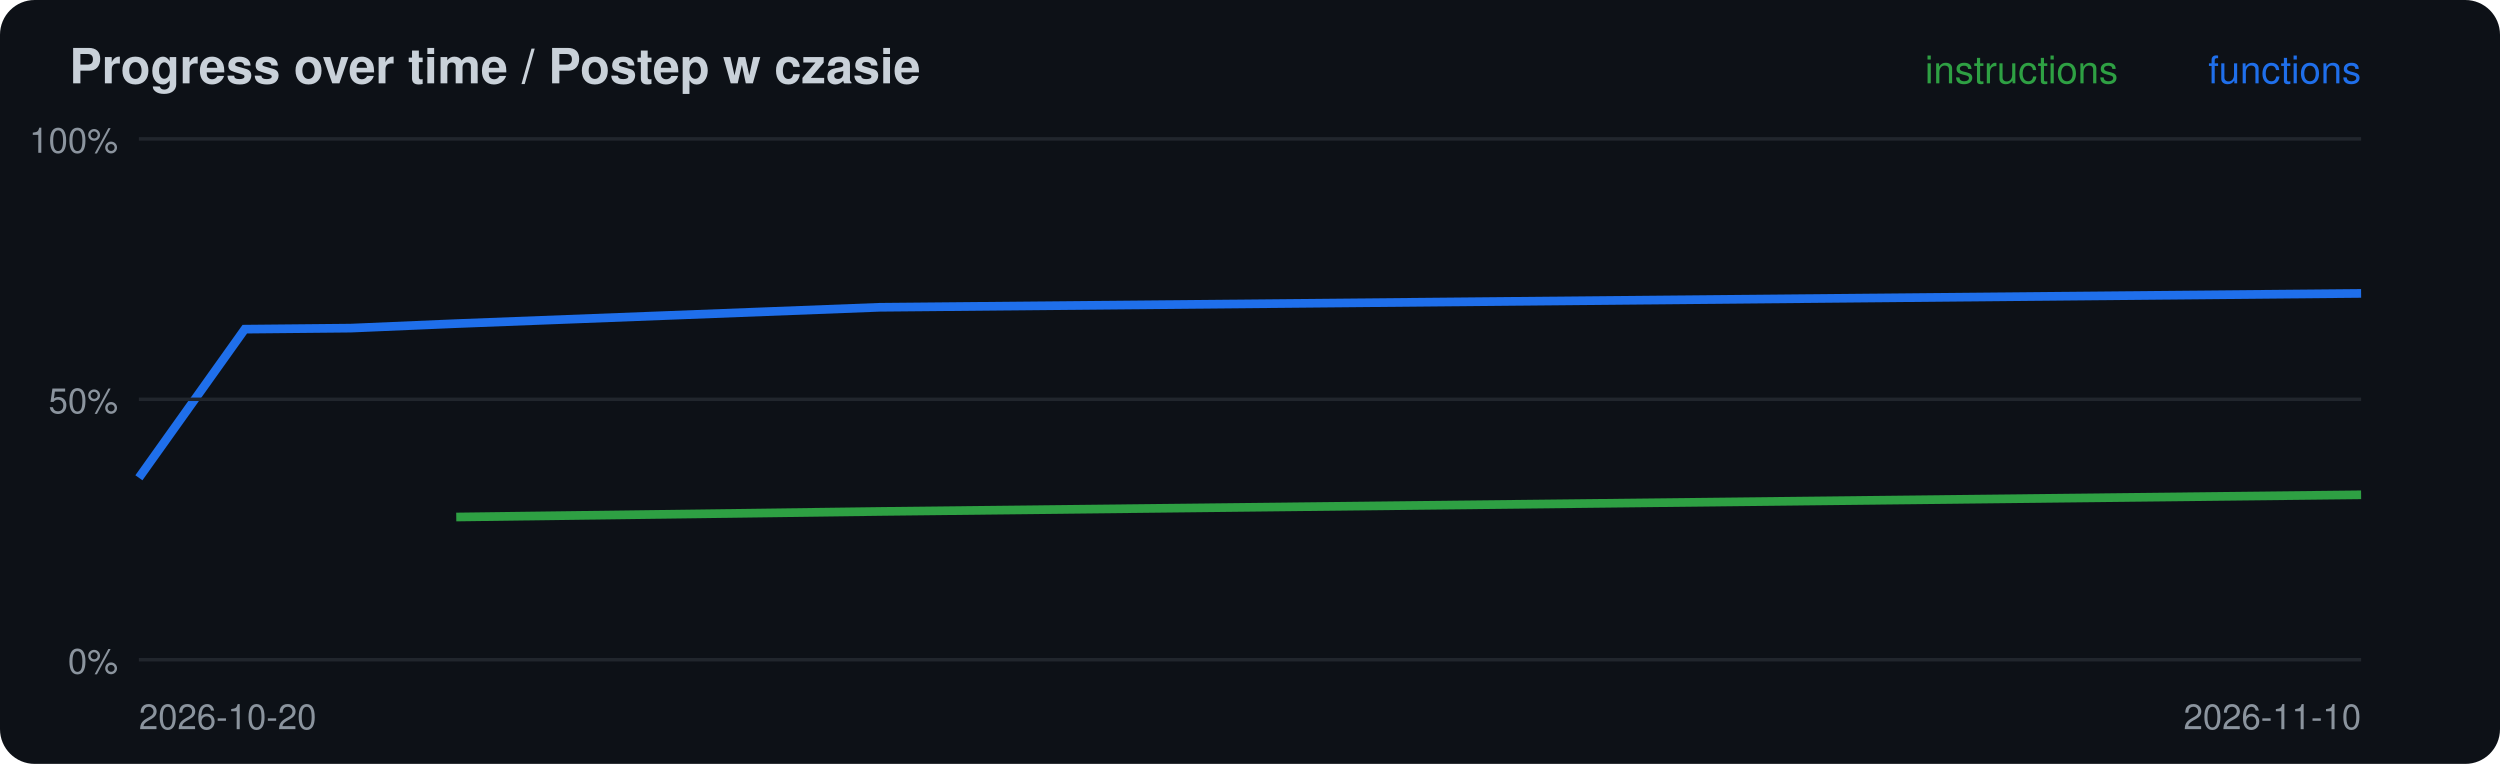
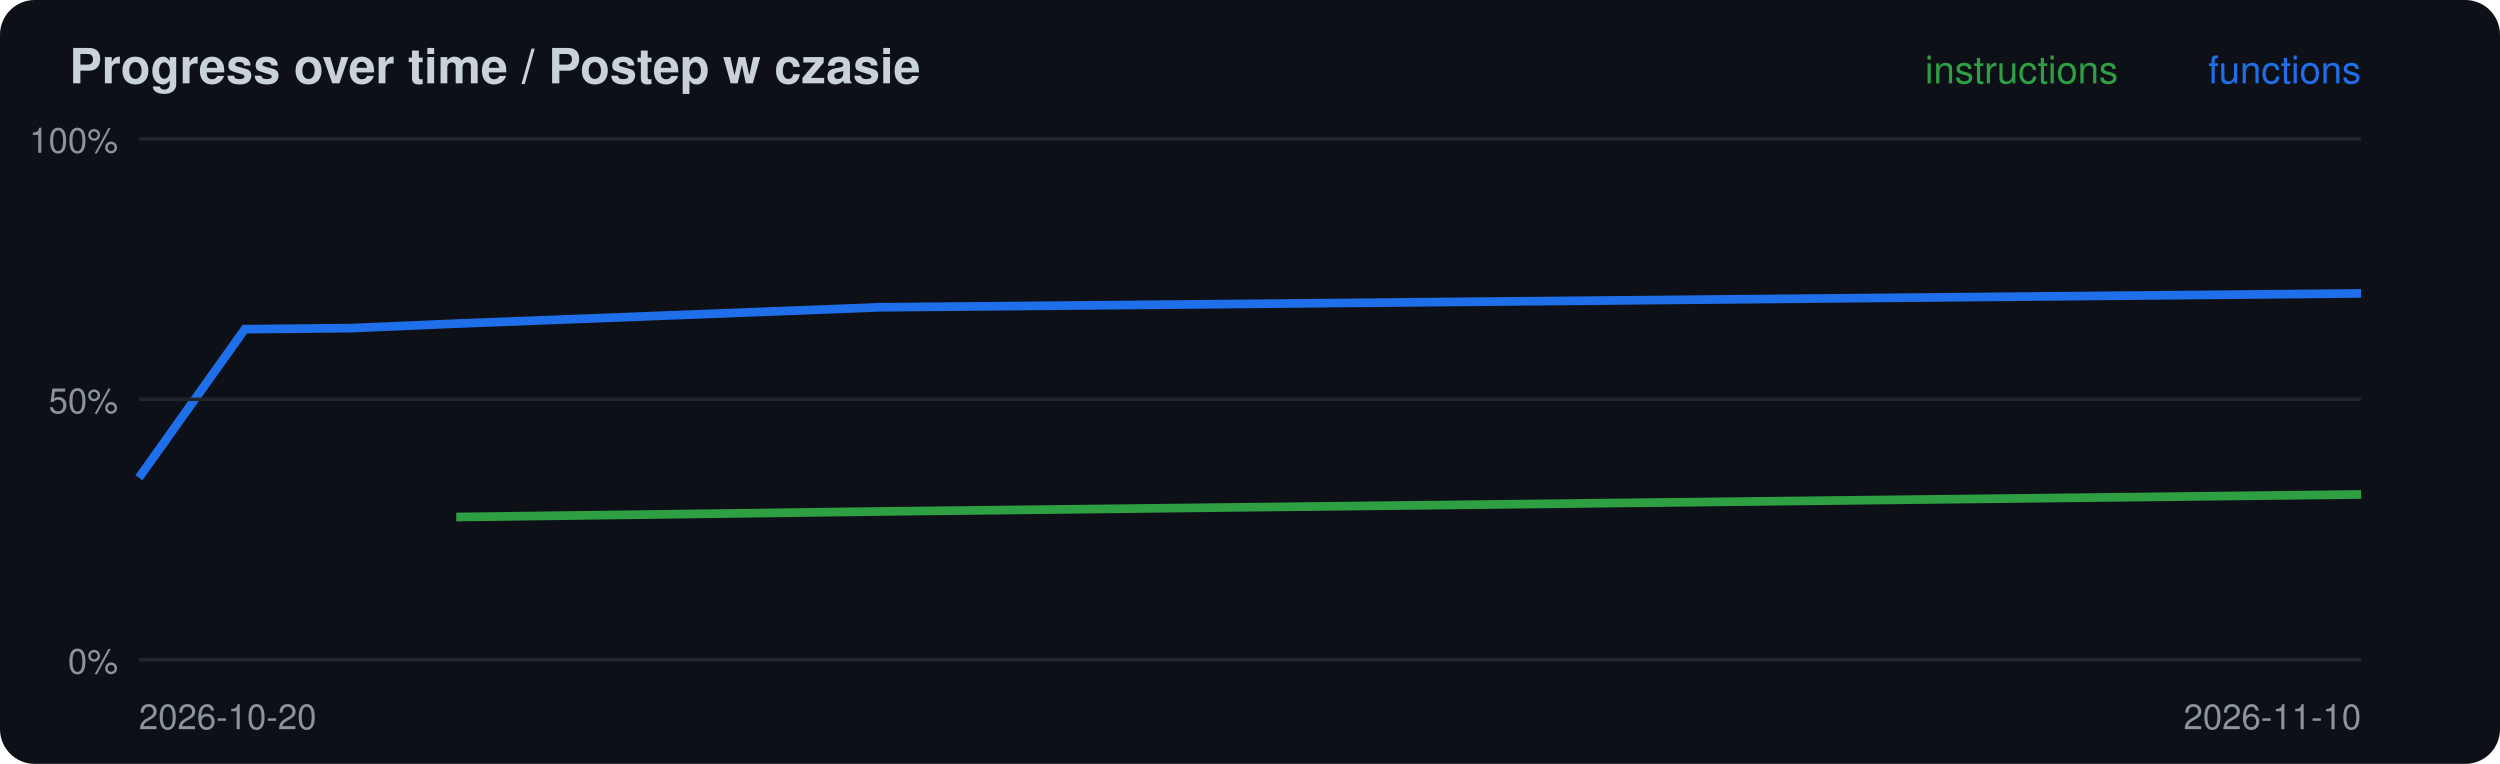
<svg xmlns="http://www.w3.org/2000/svg" width="720" height="220" viewBox="0 0 720 220">
  <rect width="720" height="220" rx="10" fill="#0d1117" />
  <text x="20" y="24" font-family="-apple-system,Segoe UI,Helvetica,Arial,sans-serif" font-size="14" font-weight="600" fill="#c9d1d9">Progress over time / Postep w czasie</text>
-   <polyline points="131.4,148.9 253.3,147.3 680.0,142.5" fill="none" stroke="#2ea043" stroke-width="2.5" />
+   <polyline points="131.4,148.9 253.3,147.3 680.0,142.4" fill="none" stroke="#2ea043" stroke-width="2.5" />
  <polyline points="40.0,137.6 70.5,94.8 101.0,94.5 131.4,93.2 253.3,88.5 680.0,84.5" fill="none" stroke="#1f6feb" stroke-width="2.5" />
  <line x1="40" x2="680" y1="190.0" y2="190.0" stroke="#21262d" />
  <text x="34" y="194.0" font-family="-apple-system,Segoe UI,Helvetica,Arial,sans-serif" font-size="10" fill="#8b949e" text-anchor="end">0%</text>
  <line x1="40" x2="680" y1="115.0" y2="115.0" stroke="#21262d" />
  <text x="34" y="119.0" font-family="-apple-system,Segoe UI,Helvetica,Arial,sans-serif" font-size="10" fill="#8b949e" text-anchor="end">50%</text>
  <line x1="40" x2="680" y1="40.0" y2="40.0" stroke="#21262d" />
  <text x="34" y="44.0" font-family="-apple-system,Segoe UI,Helvetica,Arial,sans-serif" font-size="10" fill="#8b949e" text-anchor="end">100%</text>
  <text x="40" y="210" font-family="-apple-system,Segoe UI,Helvetica,Arial,sans-serif" font-size="10" fill="#8b949e">2026-10-20</text>
  <text x="680" y="24" font-family="-apple-system,Segoe UI,Helvetica,Arial,sans-serif" font-size="11" fill="#1f6feb" text-anchor="end">functions</text>
  <text x="610" y="24" font-family="-apple-system,Segoe UI,Helvetica,Arial,sans-serif" font-size="11" fill="#2ea043" text-anchor="end">instructions</text>
  <text x="680" y="210" font-family="-apple-system,Segoe UI,Helvetica,Arial,sans-serif" font-size="10" fill="#8b949e" text-anchor="end">2026-11-10</text>
</svg>
